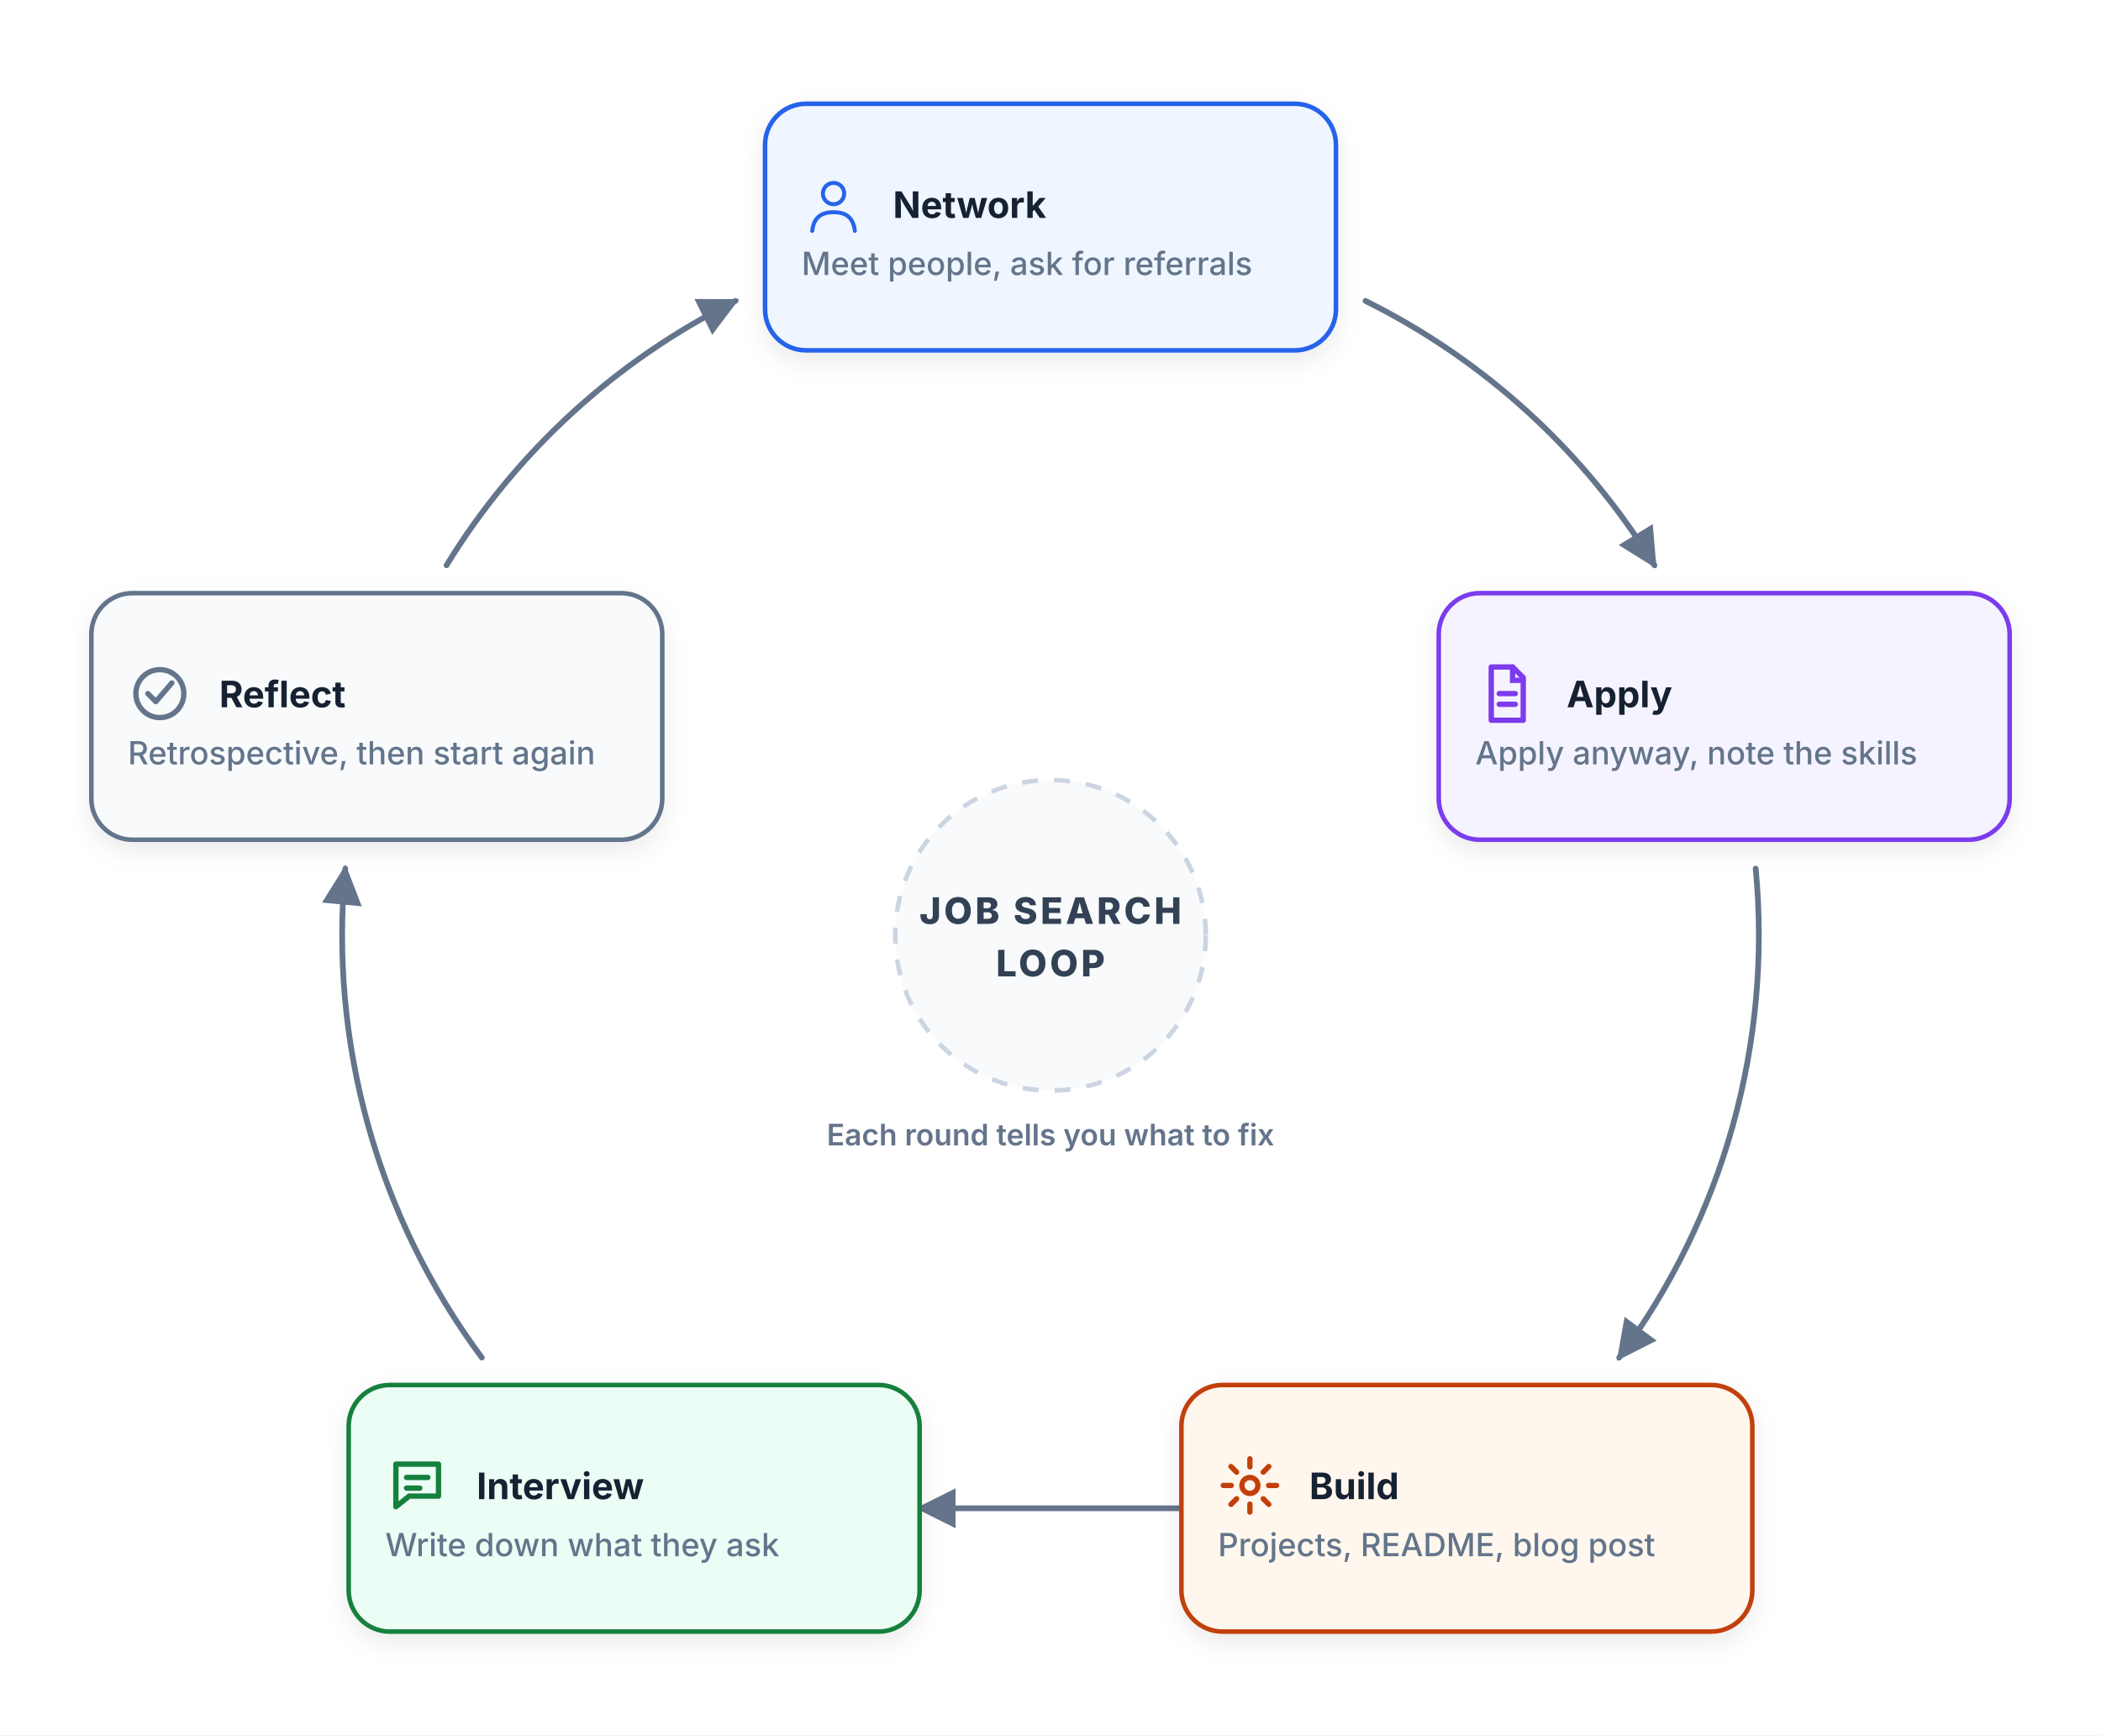
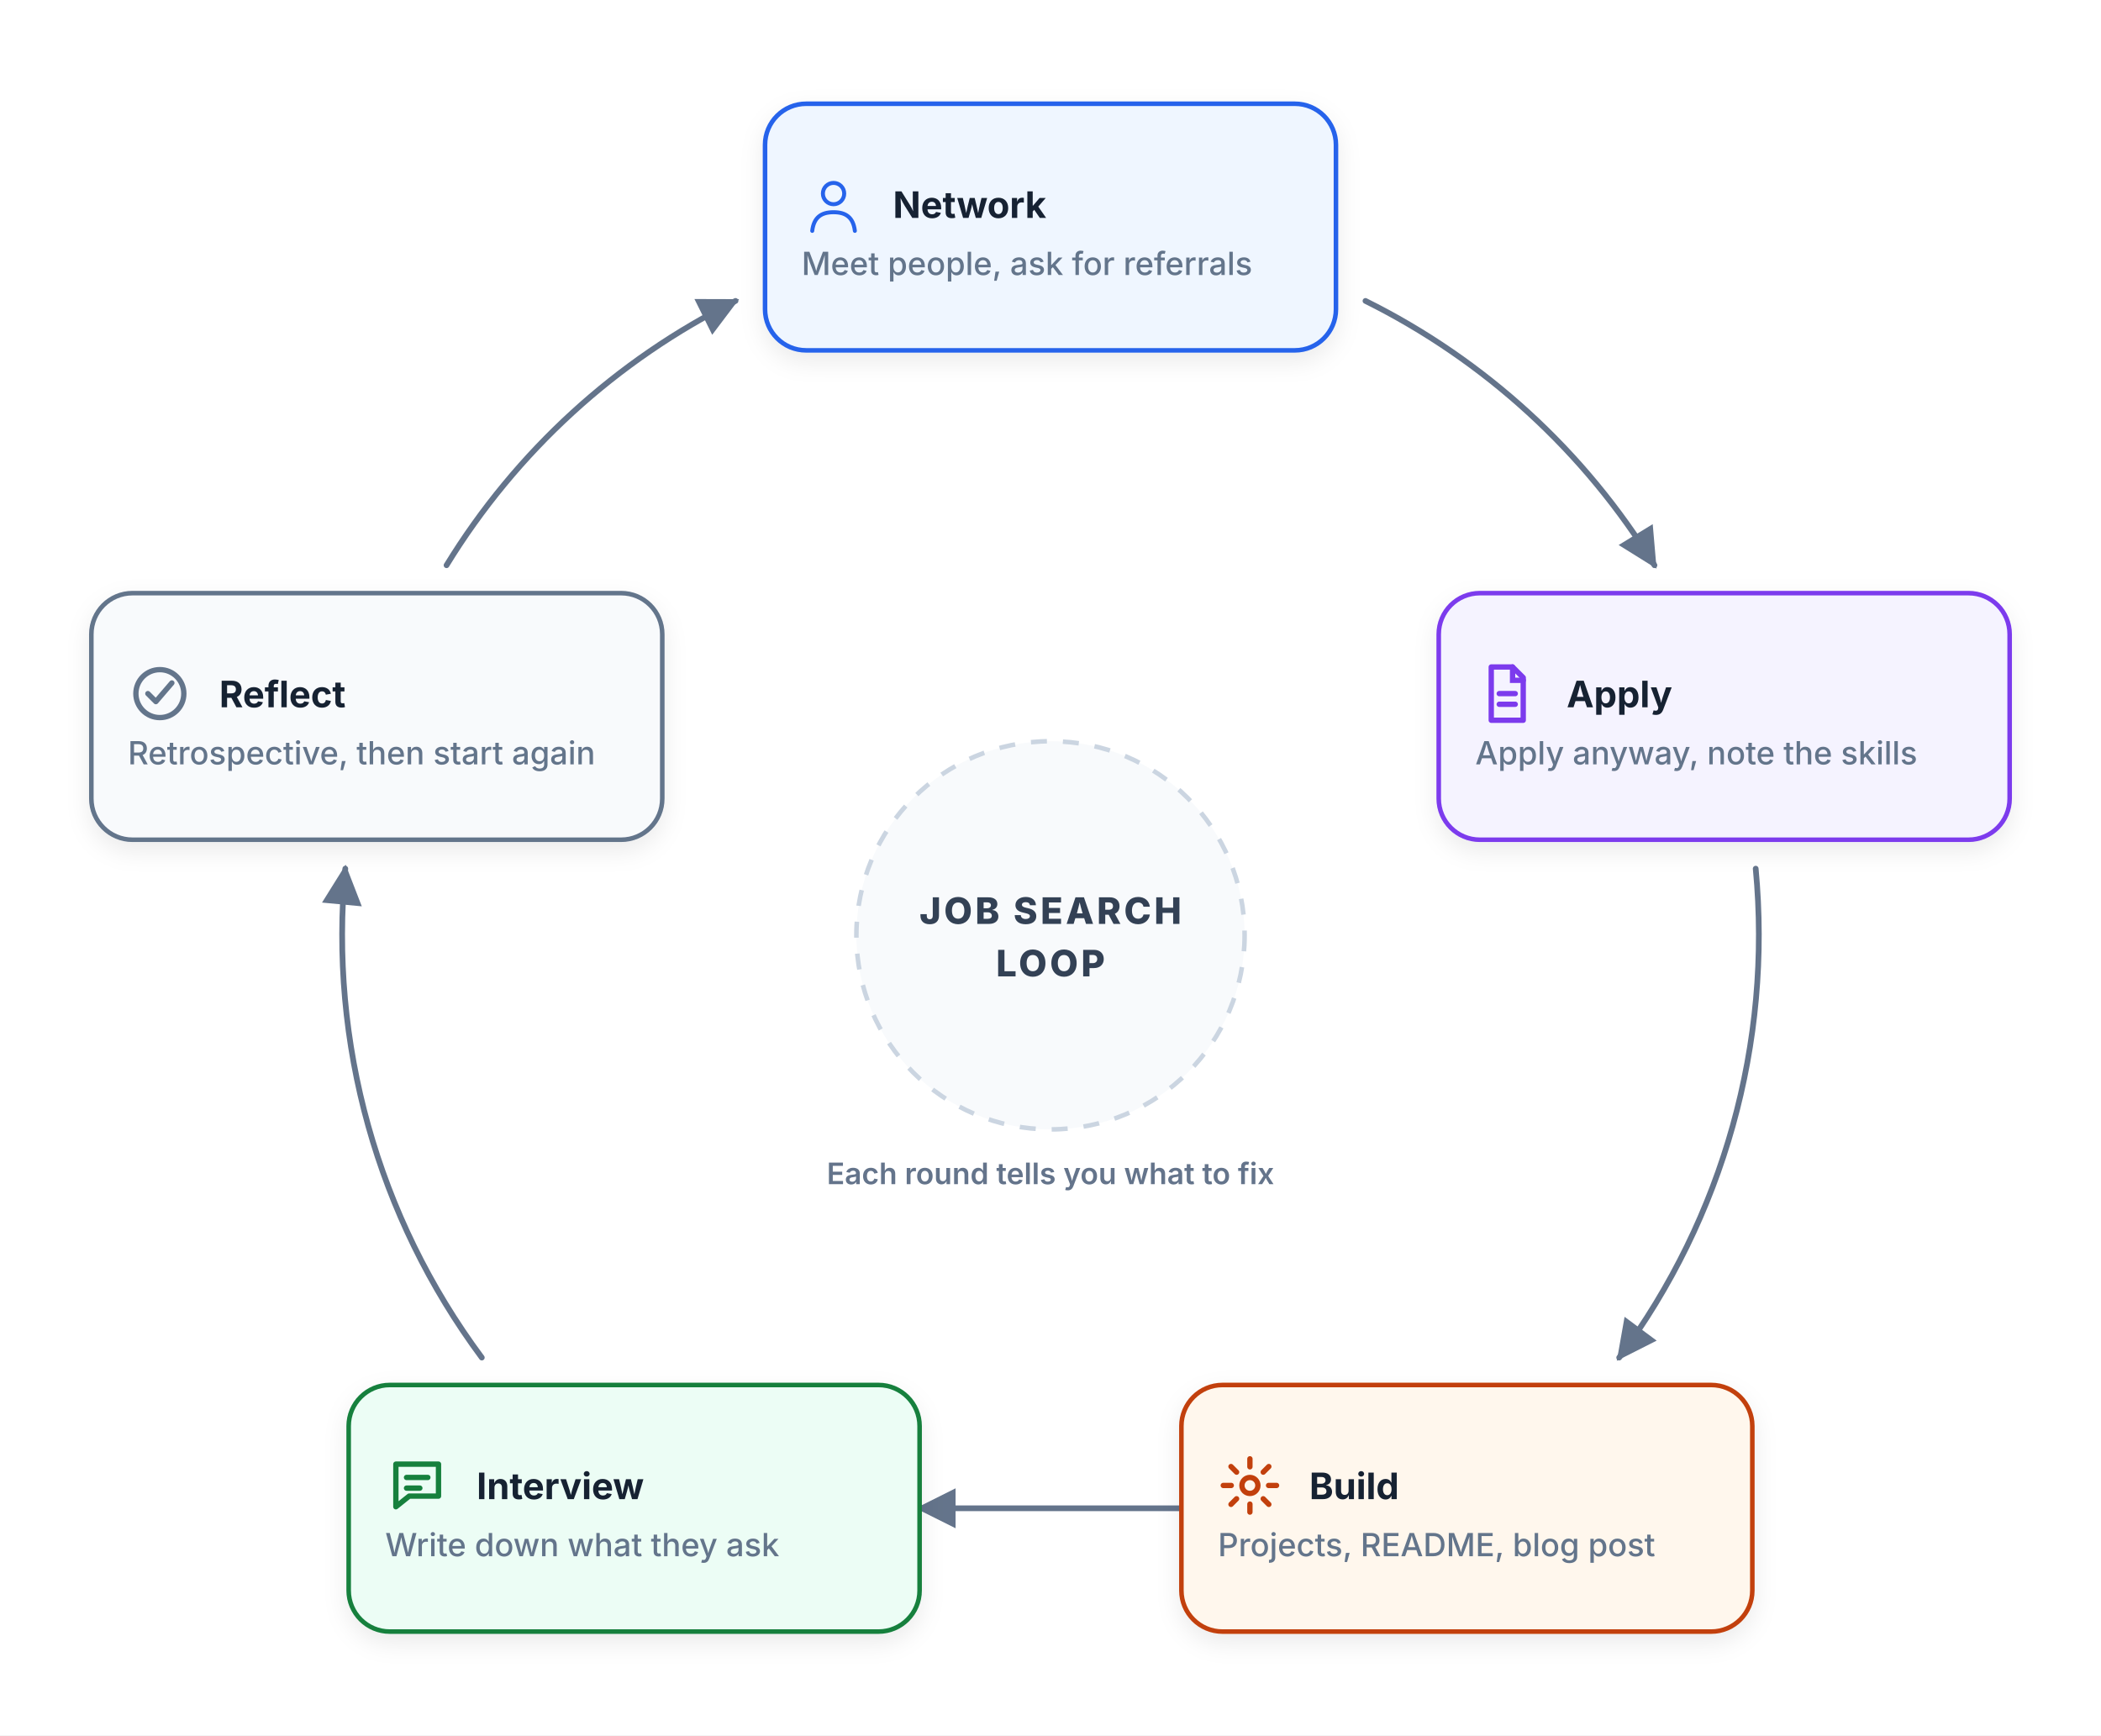
<svg xmlns="http://www.w3.org/2000/svg" width="920" height="760" viewBox="0 0 920 760" role="img" aria-labelledby="title desc">
  <defs>
    <filter id="shadow" x="-20%" y="-20%" width="140%" height="150%">
      <feDropShadow dx="0" dy="4" stdDeviation="5" flood-color="#0f172a" flood-opacity="0.08" />
    </filter>
    <marker id="arrow-purple" viewBox="0 0 10 10" refX="9" refY="5" markerWidth="7" markerHeight="7" orient="auto">
      <path d="M0 0 10 5 0 10Z" fill="#7c3aed" />
    </marker>
    <marker id="arrow-blue" viewBox="0 0 10 10" refX="9" refY="5" markerWidth="7" markerHeight="7" orient="auto">
      <path d="M0 0 10 5 0 10Z" fill="#2563eb" />
    </marker>
    <marker id="arrow-amber" viewBox="0 0 10 10" refX="9" refY="5" markerWidth="7" markerHeight="7" orient="auto">
      <path d="M0 0 10 5 0 10Z" fill="#c2410c" />
    </marker>
    <marker id="arrow-green" viewBox="0 0 10 10" refX="9" refY="5" markerWidth="7" markerHeight="7" orient="auto">
      <path d="M0 0 10 5 0 10Z" fill="#15803d" />
    </marker>
    <marker id="arrow-red" viewBox="0 0 10 10" refX="9" refY="5" markerWidth="7" markerHeight="7" orient="auto">
      <path d="M0 0 10 5 0 10Z" fill="#dc2626" />
    </marker>
    <marker id="arrow-gray" viewBox="0 0 10 10" refX="9" refY="5" markerWidth="7" markerHeight="7" orient="auto">
      <path d="M0 0 10 5 0 10Z" fill="#64748b" />
    </marker>
    <symbol id="icon-check" viewBox="0 0 24 24">
      <circle cx="12" cy="12" r="9" fill="none" stroke="currentColor" stroke-width="2" />
      <path d="m7.5 12 3 3 6-7" fill="none" stroke="currentColor" stroke-width="2" stroke-linecap="round" stroke-linejoin="round" />
    </symbol>
    <symbol id="icon-document" viewBox="0 0 24 24">
      <path d="M6 2h8l4 4v16H6Z" fill="none" stroke="currentColor" stroke-width="2" stroke-linejoin="round" />
      <path d="M14 2v5h4M9 12h6M9 16h6" fill="none" stroke="currentColor" stroke-width="2" stroke-linecap="round" />
    </symbol>
    <symbol id="icon-message" viewBox="0 0 24 24">
      <path d="M4 4h16v12H9l-5 4Z" fill="none" stroke="currentColor" stroke-width="2" stroke-linecap="round" stroke-linejoin="round" />
      <path d="M8 9h8M8 13h5" fill="none" stroke="currentColor" stroke-width="2" stroke-linecap="round" />
    </symbol>
    <symbol id="icon-settings" viewBox="0 0 24 24">
      <circle cx="12" cy="12" r="3" fill="none" stroke="currentColor" stroke-width="2" />
      <path d="M12 2v3M12 19v3M2 12h3M19 12h3M4.9 4.9 7 7M17 17l2.1 2.1M19.1 4.9 17 7M7 17l-2.1 2.1" fill="none" stroke="currentColor" stroke-width="2" stroke-linecap="round" />
    </symbol>
    <symbol id="icon-user" viewBox="0 0 24 24">
      <circle cx="12" cy="8" r="4" fill="none" stroke="currentColor" stroke-width="1.75" vector-effect="non-scaling-stroke" />
      <path d="M4 22c.6-5 3.3-7 8-7s7.4 2 8 7" fill="none" stroke="currentColor" stroke-width="1.75" stroke-linecap="round" vector-effect="non-scaling-stroke" />
    </symbol>
    <style>
      text { font-family: system-ui, -apple-system, BlinkMacSystemFont, "Segoe UI", sans-serif; fill: #172033; }
      .node rect { stroke-width: 2; }
      .node-title { font-size: 16px; font-weight: 750; text-anchor: middle; }
      .node-title.icon-copy { text-anchor: start; }
      .node-subtitle { font-size: 14px; font-weight: 500; fill: #64748b; text-anchor: middle; }
      .node-subtitle.icon-copy { text-anchor: start; }
      .eyebrow { font-size: 12px; font-weight: 750; letter-spacing: 1px; fill: #64748b; text-anchor: middle; }
      .mention-icon { font-size: 27px; font-weight: 750; text-anchor: middle; }
      .standalone-mention { font-size: 52px; font-weight: 750; text-anchor: middle; }
      .icon-node-title { font-size: 16px; font-weight: 750; text-anchor: middle; }
      .edge { fill: none; stroke-width: 2.5; stroke-linecap: round; stroke-linejoin: round; }
      .edge-label rect { stroke-width: 2; }
      .edge-label text { font-size: 14px; font-weight: 750; text-anchor: middle; dominant-baseline: central; }
      .divider { stroke: #cbd5e1; stroke-width: 2; stroke-dasharray: 6 8; stroke-linecap: round; }
      .center-annotation { fill: #f8fafc; stroke: #cbd5e1; stroke-width: 2; stroke-dasharray: 7 7; }
      .center-title { font-size: 16px; font-weight: 800; letter-spacing: 1.3px; fill: #334155; text-anchor: middle; }
      .center-detail { font-size: 13px; font-weight: 600; fill: #64748b; text-anchor: middle; }
    </style>
  </defs>
  <rect width="920" height="760" fill="#ffffff" />
  <path class="edge" d="M597.92 131.79A310.18 310.18 0 0 1 724.47 247.55" stroke="#64748b" marker-end="url(#arrow-gray)" />
  <path class="edge" d="M768.8 380.43A310.18 310.18 0 0 1 709.02 594.56" stroke="#64748b" marker-end="url(#arrow-gray)" />
  <path class="edge" d="M517.32 660.56L402.68 660.56" stroke="#64748b" marker-end="url(#arrow-gray)" />
  <path class="edge" d="M210.98 594.56A310.18 310.18 0 0 1 151.2 380.43" stroke="#64748b" marker-end="url(#arrow-gray)" />
  <path class="edge" d="M195.53 247.55A310.18 310.18 0 0 1 322.08 131.79" stroke="#64748b" marker-end="url(#arrow-gray)" />
-   <circle class="center-annotation" cx="460" cy="409.62" r="68" />
+   <circle class="center-annotation" cx="460" cy="409.62" r="85" />
  <text class="center-title" x="460" y="404.62">JOB SEARCH</text>
  <text class="center-title" x="460" y="427.62">LOOP</text>
-   <text class="center-detail" x="460" y="501.62">Each round tells you what to fix</text>
+   <text class="center-detail" x="460" y="518.62">Each round tells you what to fix</text>
  <g class="node node-blue" transform="translate(335 45.44)" filter="url(#shadow)">
    <rect width="250" height="108" rx="18" fill="#eff6ff" stroke="#2563eb" />
    <use href="#icon-user" x="16" y="30" width="28" height="28" color="#2563eb" />
    <text class="node-title icon-copy" x="56" y="50">Network</text>
    <text class="node-subtitle icon-copy" x="16" y="75" textLength="218" lengthAdjust="spacingAndGlyphs">Meet people, ask for referrals</text>
  </g>
  <g class="node node-purple" transform="translate(630 259.77)" filter="url(#shadow)">
    <rect width="250" height="108" rx="18" fill="#f5f3ff" stroke="#7c3aed" />
    <use href="#icon-document" x="16" y="30" width="28" height="28" color="#7c3aed" />
    <text class="node-title icon-copy" x="56" y="50">Apply</text>
    <text class="node-subtitle icon-copy" x="16" y="75">Apply anyway, note the skills</text>
  </g>
  <g class="node node-amber" transform="translate(517.32 606.56)" filter="url(#shadow)">
    <rect width="250" height="108" rx="18" fill="#fff7ed" stroke="#c2410c" />
    <use href="#icon-settings" x="16" y="30" width="28" height="28" color="#c2410c" />
    <text class="node-title icon-copy" x="56" y="50">Build</text>
    <text class="node-subtitle icon-copy" x="16" y="75">Projects, README, blog post</text>
  </g>
  <g class="node node-green" transform="translate(152.68 606.56)" filter="url(#shadow)">
    <rect width="250" height="108" rx="18" fill="#ecfdf5" stroke="#15803d" />
    <use href="#icon-message" x="16" y="30" width="28" height="28" color="#15803d" />
    <text class="node-title icon-copy" x="56" y="50">Interview</text>
    <text class="node-subtitle icon-copy" x="16" y="75">Write down what they ask</text>
  </g>
  <g class="node node-gray" transform="translate(40 259.77)" filter="url(#shadow)">
    <rect width="250" height="108" rx="18" fill="#f8fafc" stroke="#64748b" />
    <use href="#icon-check" x="16" y="30" width="28" height="28" color="#64748b" />
    <text class="node-title icon-copy" x="56" y="50">Reflect</text>
    <text class="node-subtitle icon-copy" x="16" y="75" textLength="218" lengthAdjust="spacingAndGlyphs">Retrospective, then start again</text>
  </g>
</svg>
